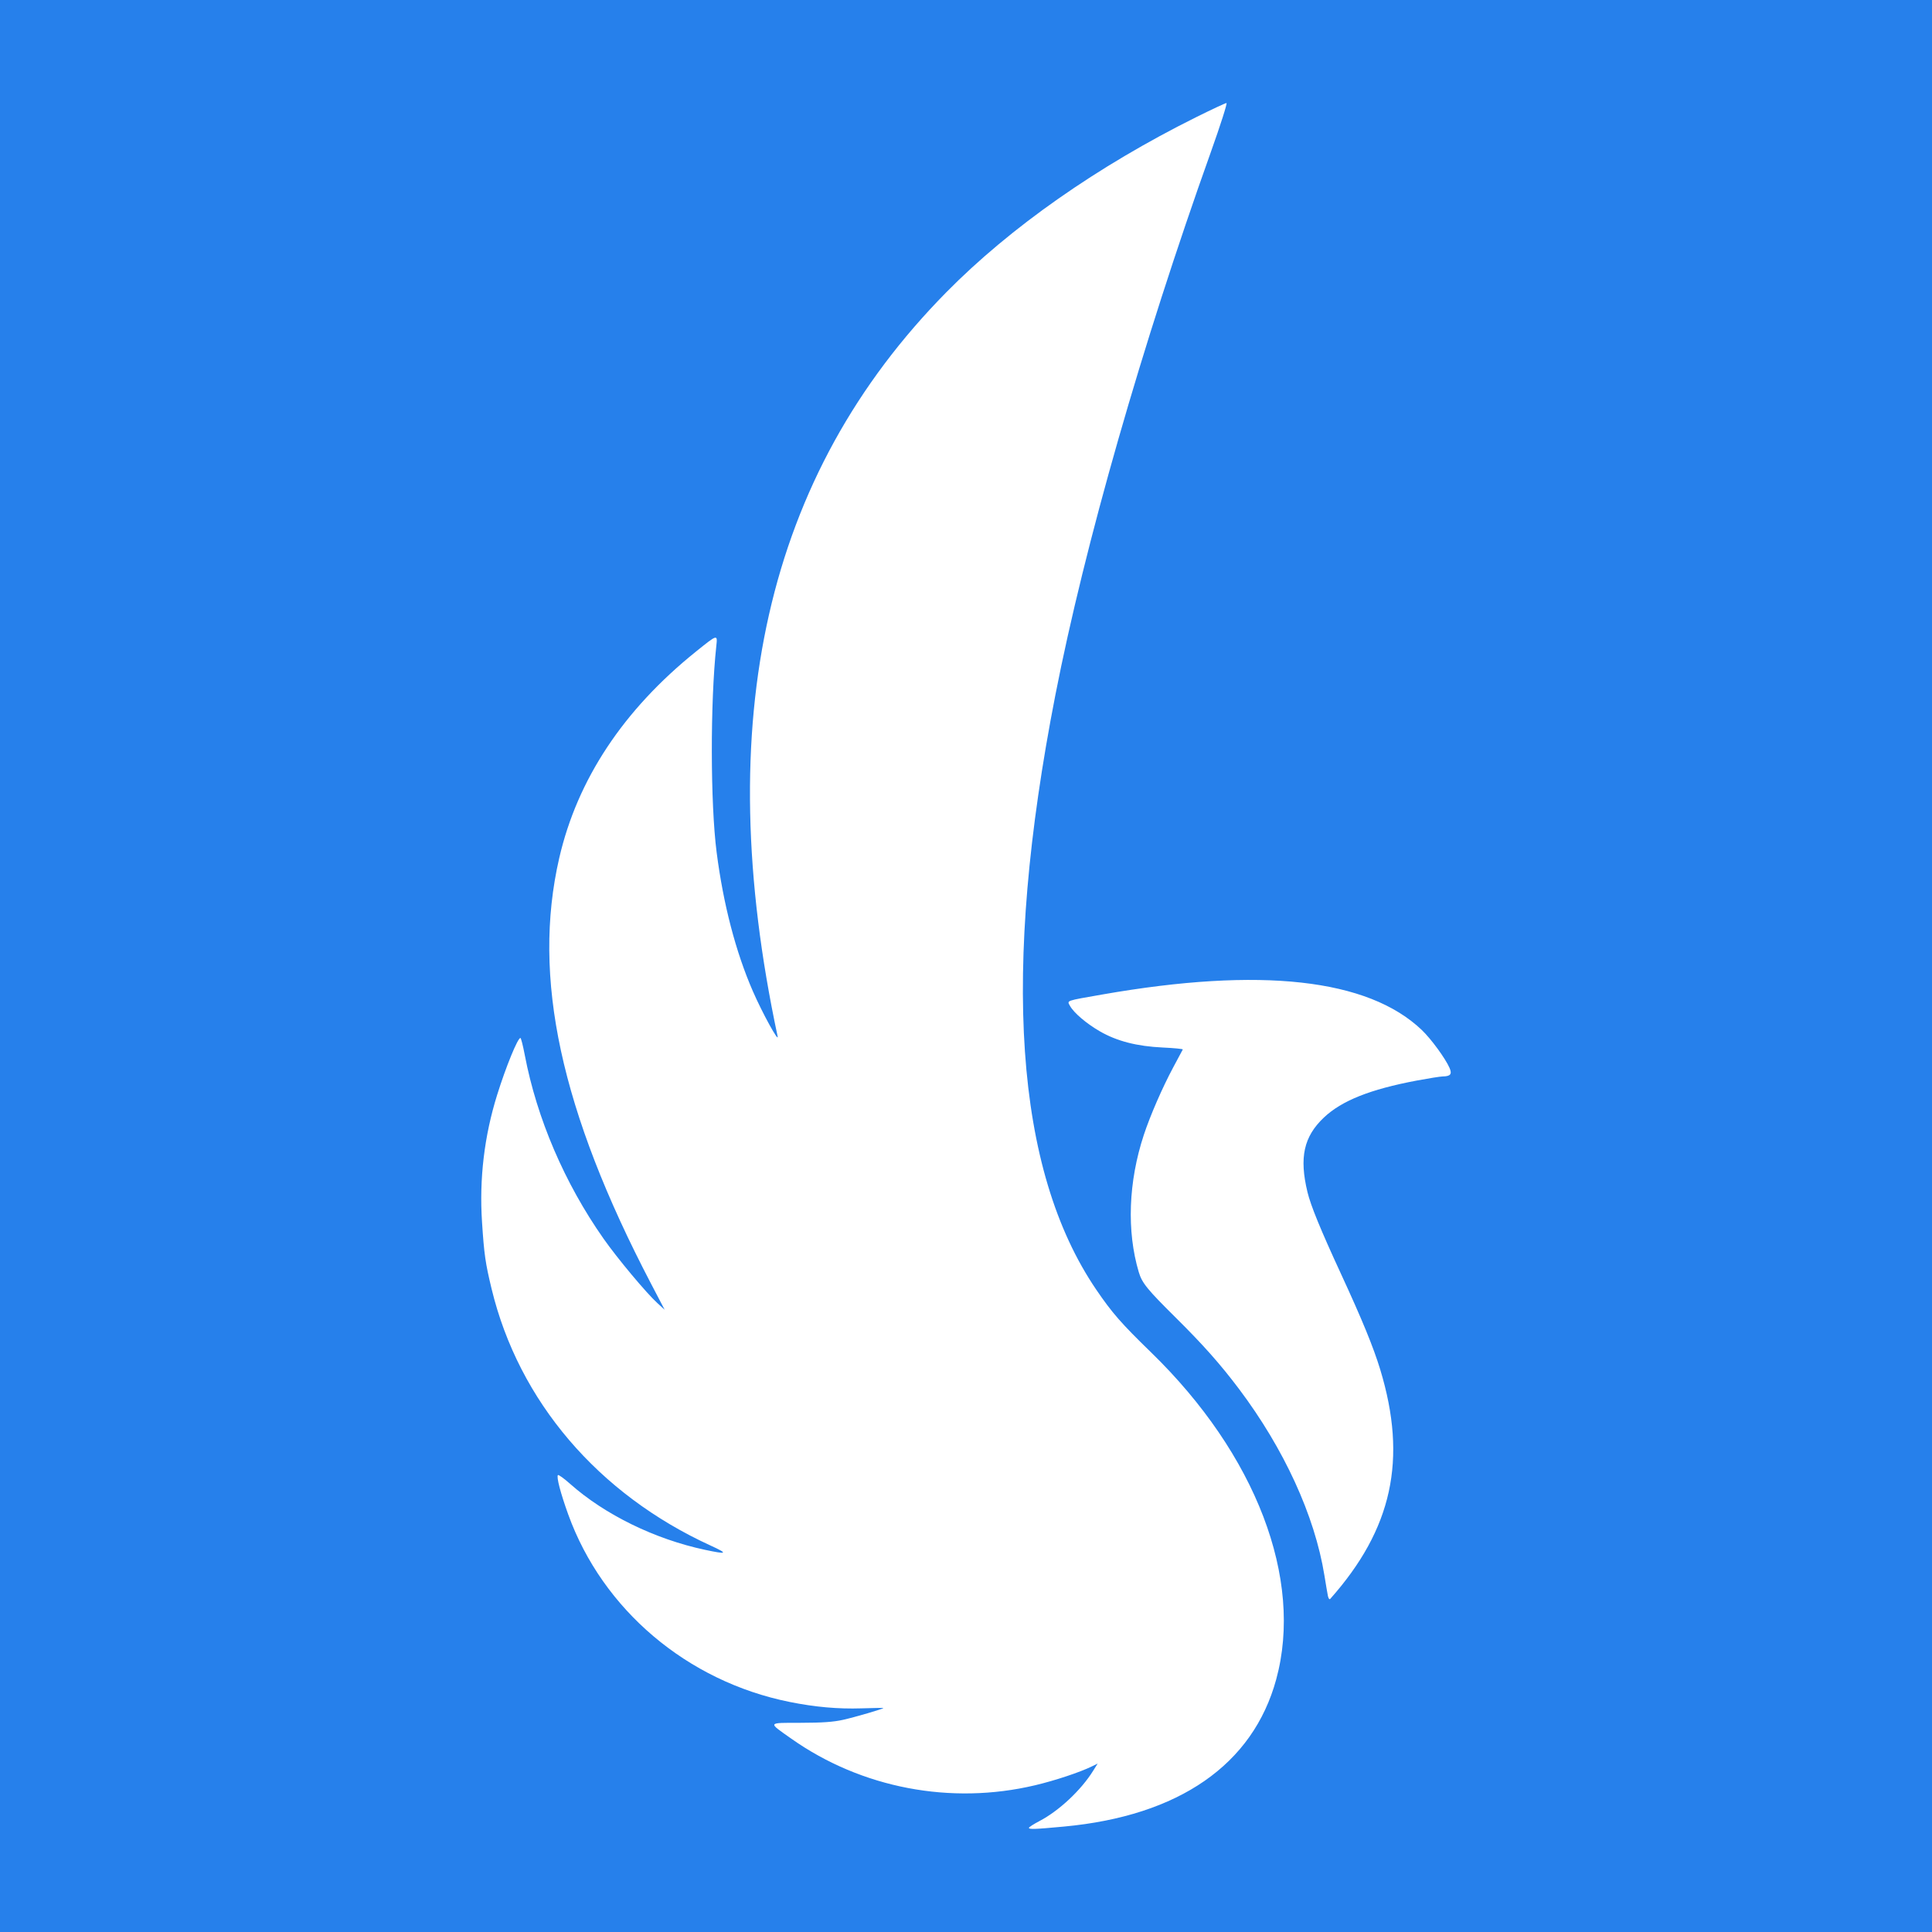
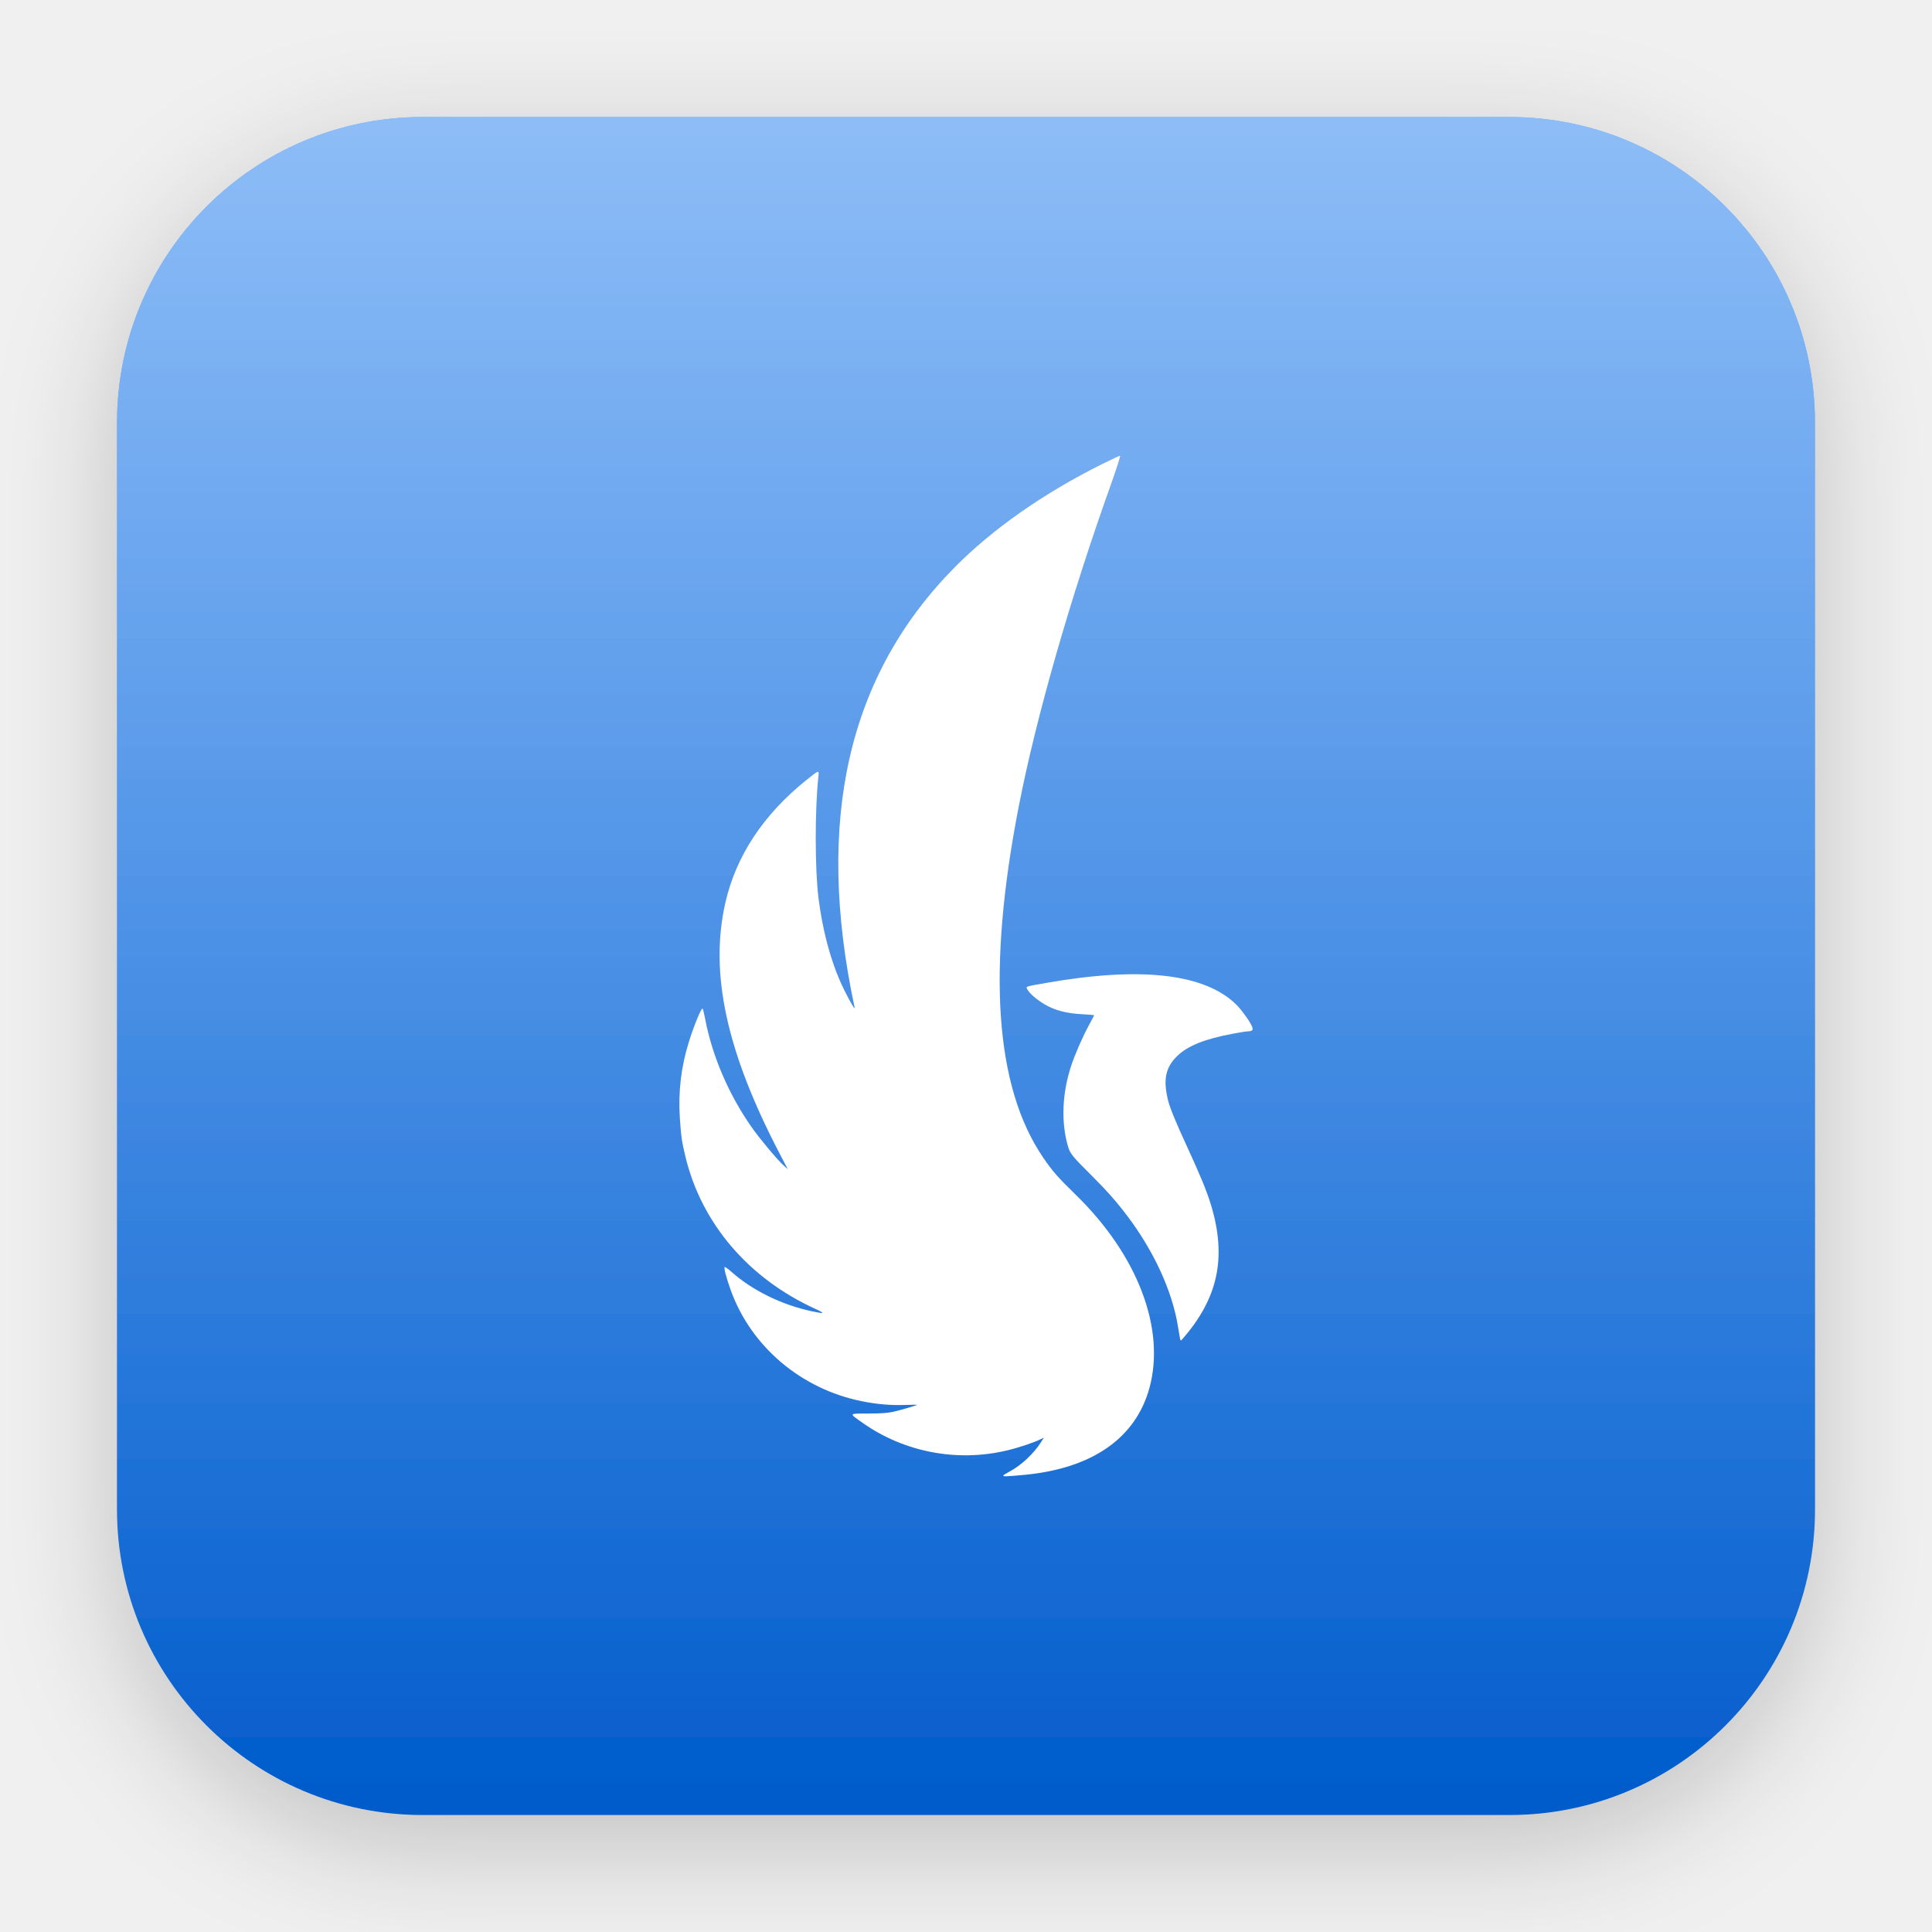
- <svg xmlns="http://www.w3.org/2000/svg" width="100mm" height="100mm" viewBox="0 0 100 100" version="1.1">
-   <rect style="fill:#2680eb" width="100" height="100" x="0" y="0" />
-   <path style="fill:#ffffff" d="m 53.258,94.607 c 5.92e-4,-0.036 0.248,-0.194 0.549,-0.352 1.011,-0.53 2.149,-1.596 2.773,-2.598 l 0.234,-0.375 -0.291,0.143 c -0.617,0.304 -1.911,0.735 -2.952,0.981 -4.355,1.032 -8.981,0.148 -12.608,-2.409 -1.238,-0.873 -1.268,-0.822 0.484,-0.825 1.115,-0.002 1.69,-0.042 2.192,-0.155 0.624,-0.139 2.087,-0.568 2.087,-0.611 0,-0.01 -0.511,-0.002 -1.136,0.018 -1.216,0.039 -2.406,-0.067 -3.72,-0.332 -5.3,-1.066 -9.678,-4.773 -11.459,-9.705 -0.395,-1.094 -0.62,-1.953 -0.532,-2.037 0.032,-0.03 0.316,0.175 0.631,0.455 1.794,1.594 4.39,2.863 6.983,3.414 1.153,0.245 1.211,0.202 0.296,-0.217 -5.834,-2.669 -9.939,-7.479 -11.344,-13.292 -0.322,-1.332 -0.387,-1.784 -0.496,-3.463 -0.146,-2.233 0.117,-4.444 0.784,-6.579 0.453,-1.45 1.063,-2.943 1.204,-2.943 0.032,0 0.133,0.397 0.225,0.882 0.625,3.283 2.064,6.639 4.078,9.507 0.719,1.024 2.211,2.81 2.784,3.333 l 0.379,0.346 -0.701,-1.34 c -4.684,-8.961 -6.176,-15.872 -4.757,-22.037 0.937,-4.068 3.318,-7.666 7.072,-10.686 1.131,-0.91 1.126,-0.908 1.059,-0.293 -0.316,2.91 -0.308,8.154 0.017,10.679 0.346,2.69 0.987,5.149 1.873,7.185 0.487,1.12 1.364,2.718 1.283,2.337 -3.488,-16.343 -0.607,-29.042 8.736,-38.514 3.318,-3.364 7.821,-6.519 12.926,-9.058 0.811,-0.403 1.518,-0.733 1.571,-0.733 0.054,0 -0.31,1.139 -0.807,2.532 -3.573,10.002 -6.531,20.333 -8.05,28.113 -2.804,14.362 -2.101,24.575 2.117,30.775 0.815,1.198 1.296,1.748 2.838,3.246 5.428,5.276 7.896,11.724 6.477,16.924 -1.205,4.414 -5.029,7.066 -10.988,7.62 -1.525,0.142 -1.815,0.152 -1.813,0.063 z M 68.737,82.63 c -0.024,-0.114 -0.108,-0.606 -0.187,-1.094 -0.5,-3.086 -2.087,-6.547 -4.425,-9.652 -0.957,-1.27 -1.847,-2.274 -3.245,-3.659 -1.504,-1.49 -1.768,-1.815 -1.937,-2.38 -0.632,-2.118 -0.538,-4.679 0.26,-7.099 0.33,-1.002 0.966,-2.463 1.526,-3.506 0.256,-0.476 0.477,-0.889 0.492,-0.919 0.015,-0.029 -0.454,-0.075 -1.042,-0.102 -1.329,-0.062 -2.371,-0.33 -3.249,-0.837 -0.698,-0.403 -1.349,-0.958 -1.547,-1.317 -0.158,-0.287 -0.255,-0.253 1.671,-0.59 8.199,-1.436 13.753,-0.819 16.536,1.836 0.485,0.463 1.224,1.474 1.439,1.967 0.139,0.321 0.048,0.433 -0.36,0.439 -0.125,0.002 -0.728,0.098 -1.341,0.213 -2.409,0.454 -3.882,1.041 -4.805,1.915 -1.043,0.989 -1.28,2.066 -0.849,3.857 0.169,0.702 0.683,1.956 1.733,4.229 1.102,2.385 1.681,3.798 2.034,4.959 1.412,4.65 0.627,8.248 -2.589,11.869 -0.038,0.043 -0.088,-0.016 -0.112,-0.13 z" />
+ <svg xmlns="http://www.w3.org/2000/svg" width="1024pt" height="1024pt" viewBox="0 0 1024 1024" version="1.1">
+   <defs>
+     <filter id="iconShadow" x="-20%" y="-20%" width="140%" height="140%">
+       <feDropShadow dx="0" dy="16" stdDeviation="32" flood-color="#000000" flood-opacity="0.2" />
+     </filter>
+     <linearGradient id="iconGradient" x1="0%" y1="0%" x2="0%" y2="100%">
+       <stop offset="0%" stop-color="#1b7aee" />
+       <stop offset="100%" stop-color="#005bcb" />
+     </linearGradient>
+     <linearGradient id="highlightGradient" x1="0%" y1="0%" x2="0%" y2="100%">
+       <stop offset="0%" stop-color="#ffffff" stop-opacity="0.5" />
+       <stop offset="100%" stop-color="#ffffff" stop-opacity="0" />
+     </linearGradient>
+   </defs>
+   <g filter="url(#iconShadow)">
+     <rect width="900" height="900" x="62" y="62" rx="162" ry="162" fill="url(#iconGradient)" />
+     <rect width="900" height="900" x="62" y="62" rx="162" ry="162" fill="url(#highlightGradient)" />
+     <path style="fill:#ffffff" d="m 531.726,782.11 c 0.003,-0.216 1.501,-1.176 3.327,-2.134 6.12,-3.208 13.013,-9.665 16.792,-15.73 l 1.414,-2.269 -1.76,0.868 c -3.735,1.843 -11.574,4.449 -17.873,5.941 -26.37,6.247 -54.38,0.894 -76.343,-14.59 -7.497,-5.286 -7.679,-4.976 2.931,-4.994 6.754,-0.011 10.235,-0.257 13.275,-0.936 3.779,-0.844 12.635,-3.439 12.635,-3.702 0,-0.062 -3.094,-0.014 -6.876,0.106 -7.366,0.234 -14.567,-0.408 -22.523,-2.008 -32.095,-6.456 -58.6,-28.904 -69.388,-58.768 -2.394,-6.626 -3.751,-11.826 -3.22,-12.332 0.192,-0.183 1.912,1.057 3.823,2.755 10.866,9.653 26.58,17.337 42.282,20.675 6.98,1.484 7.336,1.223 1.791,-1.314 -35.327,-16.161 -60.181,-45.285 -68.688,-80.487 -1.95,-8.069 -2.342,-10.802 -3.006,-20.967 -0.884,-13.523 0.711,-26.908 4.747,-39.838 2.74,-8.779 6.439,-17.822 7.29,-17.822 0.191,0 0.804,2.402 1.363,5.338 3.783,19.88 12.501,40.204 24.693,57.564 4.353,6.198 13.386,17.013 16.857,20.181 l 2.297,2.097 -4.242,-8.116 c -28.365,-54.262 -37.398,-96.108 -28.803,-133.437 5.672,-24.634 20.091,-46.421 42.824,-64.704 6.851,-5.51 6.819,-5.501 6.414,-1.773 -1.914,17.621 -1.863,49.375 0.106,64.664 2.097,16.286 5.978,31.177 11.339,43.507 2.949,6.781 8.261,16.459 7.769,14.153 -21.118,-98.962 -3.677,-175.854 52.899,-233.212 20.09,-20.367 47.357,-39.474 78.27,-54.846 4.909,-2.441 9.191,-4.438 9.515,-4.438 0.325,0 -1.874,6.9 -4.887,15.332 -21.635,60.562 -39.549,123.121 -48.745,170.229 -16.977,86.969 -12.724,148.809 12.817,186.348 4.936,7.255 7.845,10.582 17.182,19.657 32.87,31.945 47.813,70.99 39.218,102.478 -7.296,26.729 -30.453,42.789 -66.534,46.142 -9.232,0.858 -10.99,0.919 -10.981,0.379 z m 93.731,-72.524 c -0.145,-0.69 -0.654,-3.672 -1.133,-6.626 -3.027,-18.688 -12.636,-39.646 -26.797,-58.443 -5.794,-7.691 -11.184,-13.769 -19.649,-22.155 -9.106,-9.022 -10.707,-10.99 -11.728,-14.413 -3.825,-12.823 -3.258,-28.33 1.572,-42.983 2,-6.066 5.85,-14.913 9.241,-21.23 1.547,-2.883 2.887,-5.386 2.977,-5.562 0.09,-0.176 -2.751,-0.455 -6.312,-0.62 -8.049,-0.373 -14.355,-1.998 -19.671,-5.071 -4.225,-2.442 -8.169,-5.801 -9.368,-7.976 -0.958,-1.739 -1.546,-1.531 10.119,-3.574 49.649,-8.693 83.279,-4.959 100.129,11.12 2.939,2.805 7.414,8.924 8.711,11.912 0.844,1.945 0.288,2.623 -2.183,2.659 -0.755,0.011 -4.41,0.593 -8.122,1.292 -14.586,2.749 -23.507,6.306 -29.093,11.599 -6.317,5.986 -7.753,12.508 -5.143,23.352 1.023,4.251 4.134,11.843 10.491,25.606 6.672,14.445 10.18,22.999 12.314,30.026 8.552,28.158 3.799,49.944 -15.678,71.873 -0.229,0.258 -0.535,-0.096 -0.679,-0.786 z" />
+   </g>
</svg>
